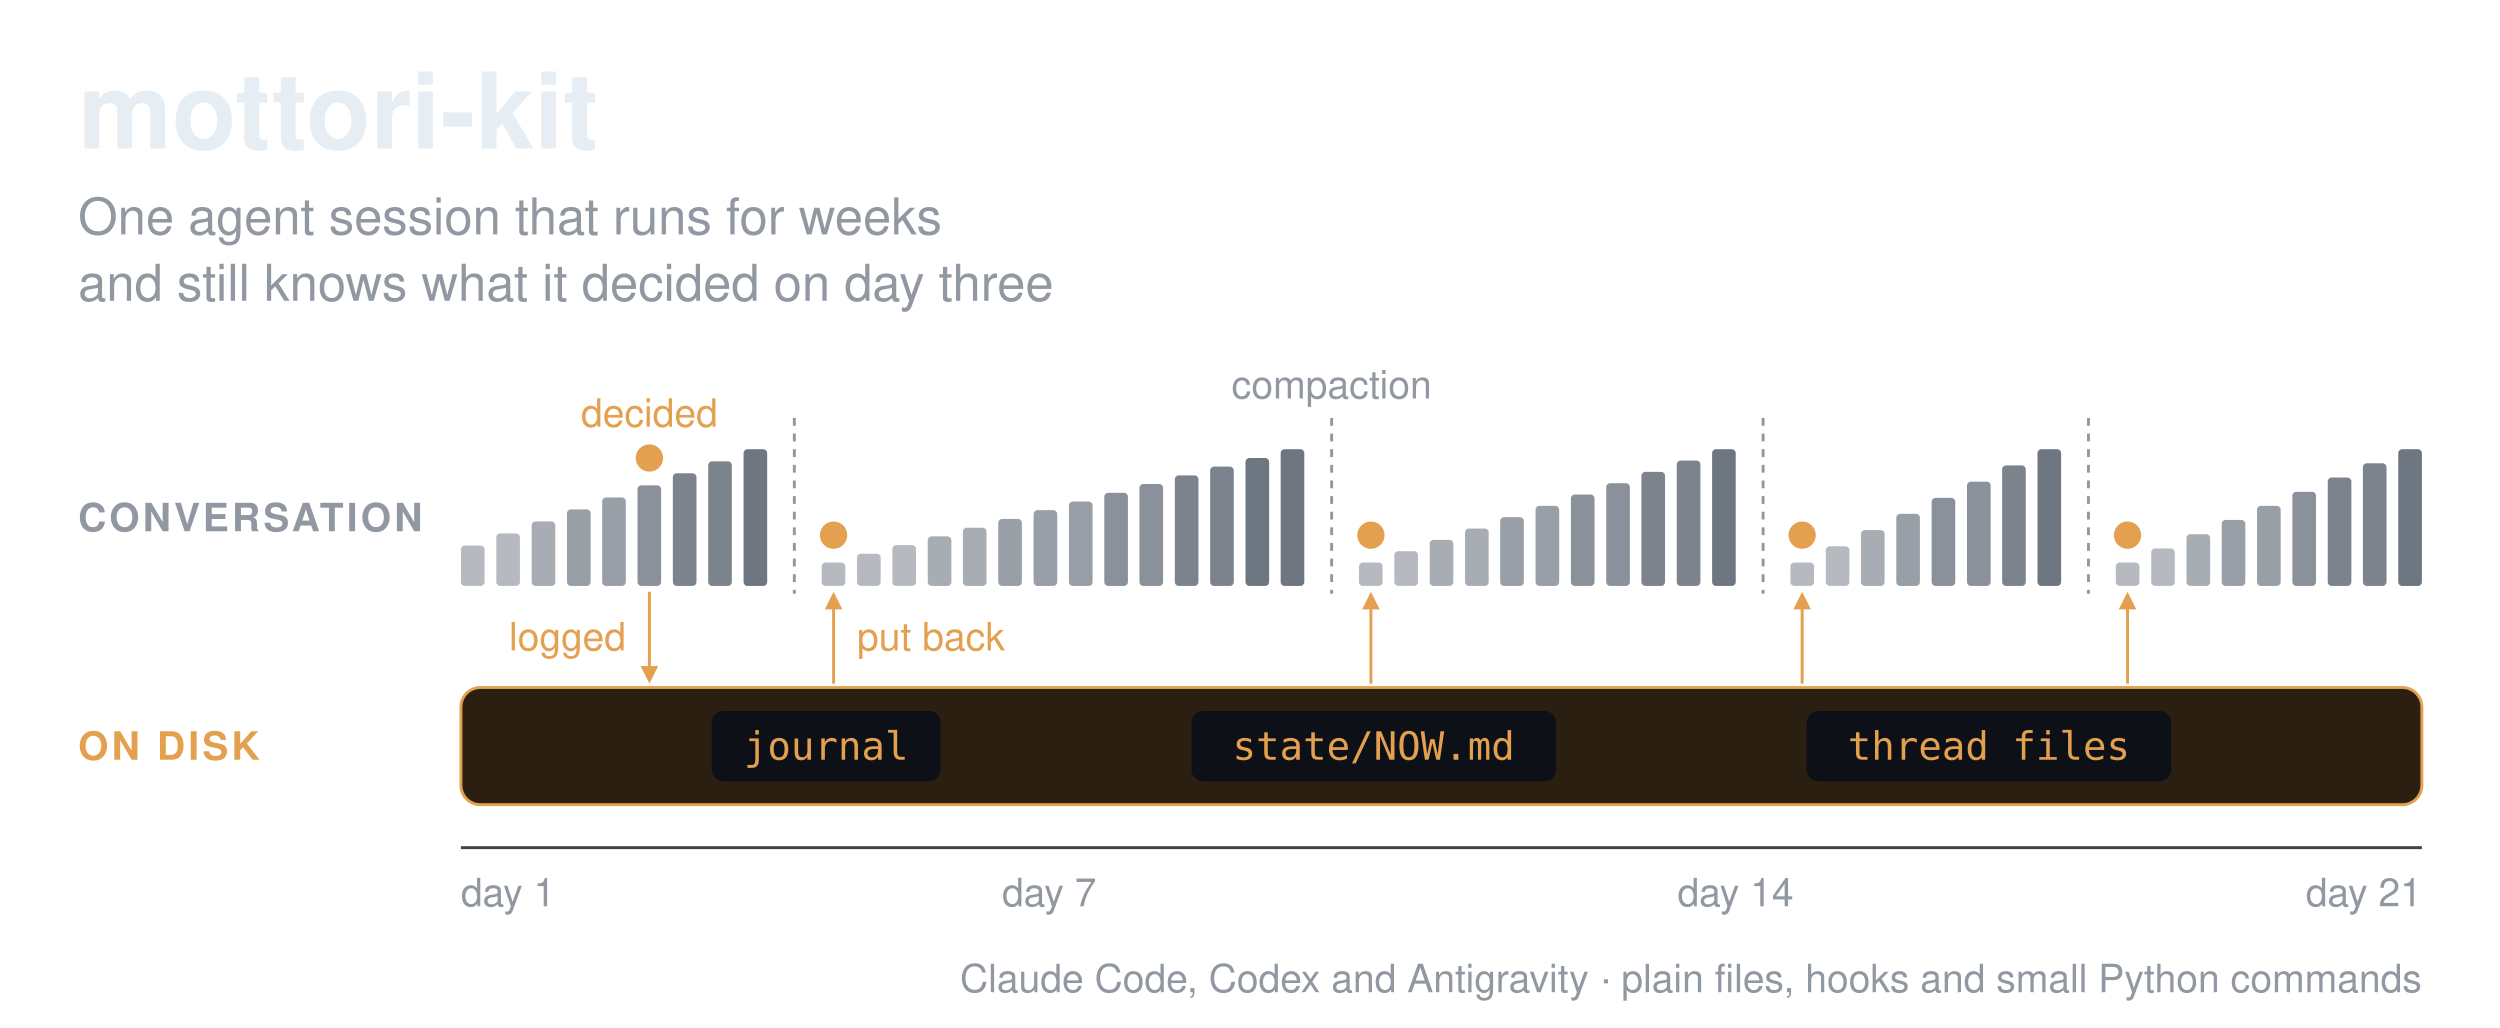
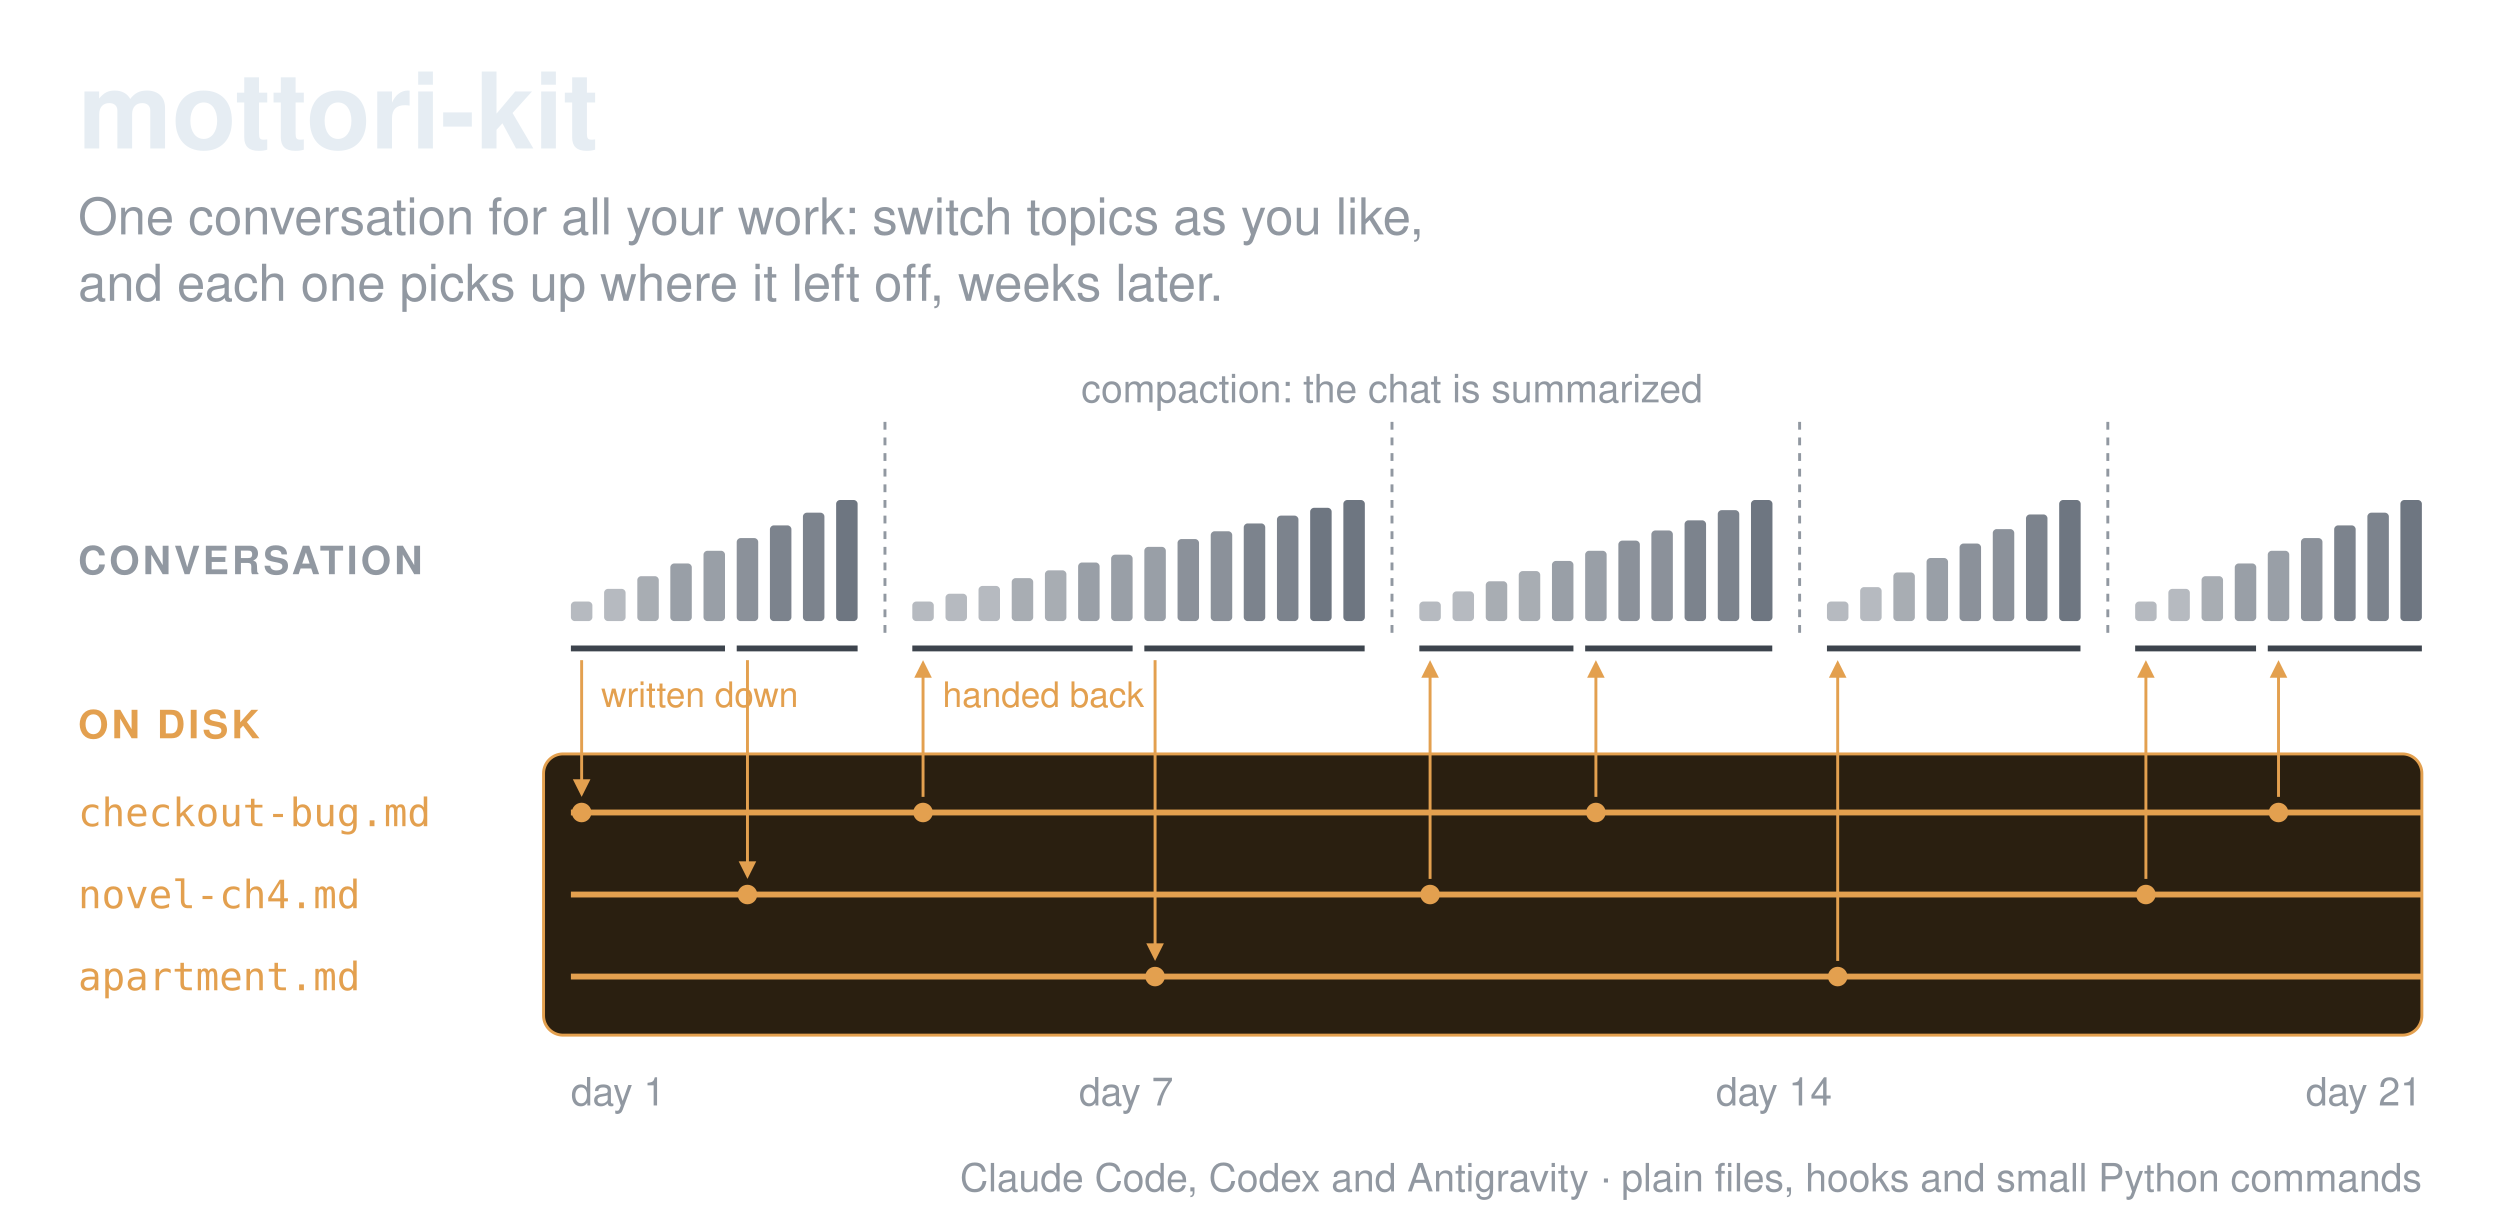
- <svg xmlns="http://www.w3.org/2000/svg" viewBox="0 0 1280 526" width="1280" height="526" role="img" aria-labelledby="t d">
+ <svg xmlns="http://www.w3.org/2000/svg" viewBox="0 0 1280 628" width="1280" height="628" role="img" aria-labelledby="t d">
  <text x="40" y="76" font-size="54" font-family="ui-sans-serif, -apple-system, 'Segoe UI', Helvetica, Arial, sans-serif" fill="#e6edf3" font-weight="700">mottori-kit</text>
-   <text x="40" y="120" font-size="26" font-family="ui-sans-serif, -apple-system, 'Segoe UI', Helvetica, Arial, sans-serif" fill="#9198a1">One agent session that runs for weeks</text>
-   <text x="40" y="154" font-size="26" font-family="ui-sans-serif, -apple-system, 'Segoe UI', Helvetica, Arial, sans-serif" fill="#9198a1">and still knows what it decided on day three</text>
-   <line x1="406.7" y1="214" x2="406.7" y2="304" stroke="#9198a1" stroke-width="1.5" stroke-dasharray="4 4" />
-   <line x1="681.8" y1="214" x2="681.8" y2="304" stroke="#9198a1" stroke-width="1.5" stroke-dasharray="4 4" />
-   <line x1="902.7" y1="214" x2="902.7" y2="304" stroke="#9198a1" stroke-width="1.5" stroke-dasharray="4 4" />
-   <line x1="1069.3" y1="214" x2="1069.3" y2="304" stroke="#9198a1" stroke-width="1.5" stroke-dasharray="4 4" />
-   <text x="681.8" y="204" font-size="20" font-family="ui-sans-serif, -apple-system, 'Segoe UI', Helvetica, Arial, sans-serif" fill="#9198a1" text-anchor="middle">compaction</text>
-   <rect x="236" y="279.3" width="12.1" height="20.7" rx="2" fill="#6e7681" opacity="0.5" />
-   <rect x="254.1" y="273.1" width="12.1" height="26.9" rx="2" fill="#6e7681" opacity="0.5" />
-   <rect x="272.2" y="267" width="12.1" height="33" rx="2" fill="#6e7681" opacity="0.6" />
-   <rect x="290.3" y="260.8" width="12.1" height="39.2" rx="2" fill="#6e7681" opacity="0.7" />
-   <rect x="308.3" y="254.7" width="12.1" height="45.3" rx="2" fill="#6e7681" opacity="0.7" />
-   <rect x="326.4" y="248.5" width="12.1" height="51.5" rx="2" fill="#6e7681" opacity="0.8" />
-   <rect x="344.5" y="242.3" width="12.1" height="57.7" rx="2" fill="#6e7681" opacity="0.9" />
-   <rect x="362.6" y="236.2" width="12.1" height="63.8" rx="2" fill="#6e7681" opacity="0.9" />
-   <rect x="380.7" y="230" width="12.1" height="70" rx="2" fill="#6e7681" opacity="1" />
-   <rect x="420.7" y="288" width="12.1" height="12" rx="2" fill="#6e7681" opacity="0.5" />
-   <rect x="438.8" y="283.5" width="12.1" height="16.5" rx="2" fill="#6e7681" opacity="0.5" />
-   <rect x="456.9" y="279.1" width="12.1" height="20.9" rx="2" fill="#6e7681" opacity="0.5" />
-   <rect x="475" y="274.6" width="12.1" height="25.4" rx="2" fill="#6e7681" opacity="0.6" />
-   <rect x="493" y="270.2" width="12.1" height="29.8" rx="2" fill="#6e7681" opacity="0.6" />
-   <rect x="511.1" y="265.7" width="12.1" height="34.3" rx="2" fill="#6e7681" opacity="0.7" />
-   <rect x="529.2" y="261.2" width="12.1" height="38.8" rx="2" fill="#6e7681" opacity="0.7" />
-   <rect x="547.3" y="256.8" width="12.1" height="43.2" rx="2" fill="#6e7681" opacity="0.7" />
-   <rect x="565.4" y="252.3" width="12.1" height="47.7" rx="2" fill="#6e7681" opacity="0.8" />
-   <rect x="583.4" y="247.8" width="12.1" height="52.2" rx="2" fill="#6e7681" opacity="0.8" />
-   <rect x="601.5" y="243.4" width="12.1" height="56.6" rx="2" fill="#6e7681" opacity="0.9" />
-   <rect x="619.6" y="238.9" width="12.1" height="61.1" rx="2" fill="#6e7681" opacity="0.9" />
-   <rect x="637.7" y="234.5" width="12.1" height="65.5" rx="2" fill="#6e7681" opacity="1" />
-   <rect x="655.7" y="230" width="12.1" height="70" rx="2" fill="#6e7681" opacity="1" />
-   <rect x="695.8" y="288" width="12.1" height="12" rx="2" fill="#6e7681" opacity="0.5" />
-   <rect x="713.9" y="282.2" width="12.1" height="17.8" rx="2" fill="#6e7681" opacity="0.5" />
-   <rect x="732" y="276.4" width="12.1" height="23.6" rx="2" fill="#6e7681" opacity="0.6" />
-   <rect x="750.1" y="270.6" width="12.1" height="29.4" rx="2" fill="#6e7681" opacity="0.6" />
-   <rect x="768.1" y="264.8" width="12.1" height="35.2" rx="2" fill="#6e7681" opacity="0.7" />
-   <rect x="786.2" y="259" width="12.1" height="41" rx="2" fill="#6e7681" opacity="0.7" />
-   <rect x="804.3" y="253.2" width="12.1" height="46.8" rx="2" fill="#6e7681" opacity="0.8" />
-   <rect x="822.4" y="247.4" width="12.1" height="52.6" rx="2" fill="#6e7681" opacity="0.8" />
-   <rect x="840.4" y="241.6" width="12.1" height="58.4" rx="2" fill="#6e7681" opacity="0.9" />
-   <rect x="858.5" y="235.8" width="12.1" height="64.2" rx="2" fill="#6e7681" opacity="0.9" />
-   <rect x="876.6" y="230" width="12.1" height="70" rx="2" fill="#6e7681" opacity="1" />
-   <rect x="916.7" y="288" width="12.1" height="12" rx="2" fill="#6e7681" opacity="0.5" />
-   <rect x="934.8" y="279.7" width="12.1" height="20.3" rx="2" fill="#6e7681" opacity="0.5" />
-   <rect x="952.8" y="271.4" width="12.1" height="28.6" rx="2" fill="#6e7681" opacity="0.6" />
-   <rect x="970.9" y="263.1" width="12.1" height="36.9" rx="2" fill="#6e7681" opacity="0.7" />
-   <rect x="989" y="254.9" width="12.1" height="45.1" rx="2" fill="#6e7681" opacity="0.8" />
-   <rect x="1007.1" y="246.6" width="12.1" height="53.4" rx="2" fill="#6e7681" opacity="0.8" />
-   <rect x="1025.1" y="238.3" width="12.1" height="61.7" rx="2" fill="#6e7681" opacity="0.9" />
-   <rect x="1043.2" y="230" width="12.1" height="70" rx="2" fill="#6e7681" opacity="1" />
-   <rect x="1083.3" y="288" width="12.1" height="12" rx="2" fill="#6e7681" opacity="0.5" />
-   <rect x="1101.4" y="280.8" width="12.1" height="19.2" rx="2" fill="#6e7681" opacity="0.5" />
-   <rect x="1119.5" y="273.5" width="12.1" height="26.5" rx="2" fill="#6e7681" opacity="0.6" />
-   <rect x="1137.5" y="266.2" width="12.1" height="33.8" rx="2" fill="#6e7681" opacity="0.7" />
-   <rect x="1155.6" y="259" width="12.1" height="41" rx="2" fill="#6e7681" opacity="0.7" />
-   <rect x="1173.7" y="251.8" width="12.1" height="48.2" rx="2" fill="#6e7681" opacity="0.8" />
-   <rect x="1191.8" y="244.5" width="12.1" height="55.5" rx="2" fill="#6e7681" opacity="0.9" />
-   <rect x="1209.8" y="237.2" width="12.1" height="62.8" rx="2" fill="#6e7681" opacity="0.9" />
-   <rect x="1227.9" y="230" width="12.1" height="70" rx="2" fill="#6e7681" opacity="1" />
-   <rect x="236" y="352" width="1004" height="60" rx="10" fill="#2a1f10" stroke="#e3a04f" stroke-width="1.5" />
-   <rect x="364.4" y="364" width="117.2" height="36" rx="6" fill="#0d1117" />
-   <text x="423" y="389" font-size="20" font-family="ui-monospace, SFMono-Regular, Menlo, Consolas, monospace" fill="#e3a04f" text-anchor="middle">journal</text>
-   <rect x="610" y="364" width="186.7" height="36" rx="6" fill="#0d1117" />
-   <text x="703.3" y="389" font-size="20" font-family="ui-monospace, SFMono-Regular, Menlo, Consolas, monospace" fill="#e3a04f" text-anchor="middle">state/NOW.md</text>
-   <rect x="925" y="364" width="186.7" height="36" rx="6" fill="#0d1117" />
-   <text x="1018.3" y="389" font-size="20" font-family="ui-monospace, SFMono-Regular, Menlo, Consolas, monospace" fill="#e3a04f" text-anchor="middle">thread files</text>
-   <line x1="426.8" y1="350" x2="426.8" y2="310.2" stroke="#e3a04f" stroke-width="1.5" />
-   <path d="M426.8 303L431.3 312L422.3 312Z" fill="#e3a04f" />
-   <line x1="701.9" y1="350" x2="701.9" y2="310.2" stroke="#e3a04f" stroke-width="1.5" />
-   <path d="M701.9 303L706.4 312L697.4 312Z" fill="#e3a04f" />
-   <line x1="922.7" y1="350" x2="922.7" y2="310.2" stroke="#e3a04f" stroke-width="1.5" />
-   <path d="M922.7 303L927.2 312L918.2 312Z" fill="#e3a04f" />
-   <line x1="1089.3" y1="350" x2="1089.3" y2="310.2" stroke="#e3a04f" stroke-width="1.5" />
-   <path d="M1089.3 303L1093.8 312L1084.8 312Z" fill="#e3a04f" />
-   <text x="438.8" y="333" font-size="20" font-family="ui-sans-serif, -apple-system, 'Segoe UI', Helvetica, Arial, sans-serif" fill="#e3a04f">put back</text>
-   <circle cx="332.5" cy="234.5" r="7" fill="#e3a04f" />
-   <text x="332.5" y="218.5" font-size="20" font-family="ui-sans-serif, -apple-system, 'Segoe UI', Helvetica, Arial, sans-serif" fill="#e3a04f" text-anchor="middle">decided</text>
-   <circle cx="426.8" cy="274" r="7" fill="#e3a04f" />
-   <circle cx="701.9" cy="274" r="7" fill="#e3a04f" />
-   <circle cx="922.7" cy="274" r="7" fill="#e3a04f" />
-   <circle cx="1089.3" cy="274" r="7" fill="#e3a04f" />
-   <line x1="332.5" y1="303" x2="332.5" y2="342.8" stroke="#e3a04f" stroke-width="1.5" />
-   <path d="M332.5 350L328 341L337 341Z" fill="#e3a04f" />
-   <text x="320.5" y="333" font-size="20" font-family="ui-sans-serif, -apple-system, 'Segoe UI', Helvetica, Arial, sans-serif" fill="#e3a04f" text-anchor="end">logged</text>
-   <text x="40" y="272" font-size="20" font-family="ui-sans-serif, -apple-system, 'Segoe UI', Helvetica, Arial, sans-serif" fill="#9198a1" font-weight="600" letter-spacing="1.6">CONVERSATION</text>
-   <text x="40" y="389" font-size="20" font-family="ui-sans-serif, -apple-system, 'Segoe UI', Helvetica, Arial, sans-serif" fill="#e3a04f" font-weight="600" letter-spacing="1.6">ON DISK</text>
-   <line x1="236" y1="434" x2="1240" y2="434" stroke="#3d444d" stroke-width="1.5" />
-   <text x="236" y="464" font-size="20" font-family="ui-sans-serif, -apple-system, 'Segoe UI', Helvetica, Arial, sans-serif" fill="#9198a1">day 1</text>
-   <text x="537.2" y="464" font-size="20" font-family="ui-sans-serif, -apple-system, 'Segoe UI', Helvetica, Arial, sans-serif" fill="#9198a1" text-anchor="middle">day 7</text>
-   <text x="888.6" y="464" font-size="20" font-family="ui-sans-serif, -apple-system, 'Segoe UI', Helvetica, Arial, sans-serif" fill="#9198a1" text-anchor="middle">day 14</text>
-   <text x="1240" y="464" font-size="20" font-family="ui-sans-serif, -apple-system, 'Segoe UI', Helvetica, Arial, sans-serif" fill="#9198a1" text-anchor="end">day 21</text>
-   <text x="1240" y="508" font-size="20" font-family="ui-sans-serif, -apple-system, 'Segoe UI', Helvetica, Arial, sans-serif" fill="#9198a1" text-anchor="end">Claude Code, Codex and Antigravity · plain files, hooks and small Python commands</text>
+   <text x="40" y="120" font-size="26" font-family="ui-sans-serif, -apple-system, 'Segoe UI', Helvetica, Arial, sans-serif" fill="#9198a1">One conversation for all your work: switch topics as you like,</text>
+   <text x="40" y="154" font-size="26" font-family="ui-sans-serif, -apple-system, 'Segoe UI', Helvetica, Arial, sans-serif" fill="#9198a1">and each one picks up where it left off, weeks later.</text>
+   <rect x="292.3" y="308" width="11" height="10" rx="2" fill="#6e7681" opacity="0.5" />
+   <rect x="309.3" y="301.5" width="11" height="16.5" rx="2" fill="#6e7681" opacity="0.5" />
+   <rect x="326.3" y="295" width="11" height="23" rx="2" fill="#6e7681" opacity="0.6" />
+   <rect x="343.2" y="288.5" width="11" height="29.5" rx="2" fill="#6e7681" opacity="0.7" />
+   <rect x="360.2" y="282" width="11" height="36" rx="2" fill="#6e7681" opacity="0.7" />
+   <rect x="377.2" y="275.5" width="11" height="42.5" rx="2" fill="#6e7681" opacity="0.8" />
+   <rect x="394.2" y="269" width="11" height="49" rx="2" fill="#6e7681" opacity="0.9" />
+   <rect x="411.1" y="262.5" width="11" height="55.5" rx="2" fill="#6e7681" opacity="0.9" />
+   <rect x="428.1" y="256" width="11" height="62" rx="2" fill="#6e7681" opacity="1" />
+   <rect x="467.1" y="308" width="11" height="10" rx="2" fill="#6e7681" opacity="0.5" />
+   <rect x="484.1" y="304" width="11" height="14" rx="2" fill="#6e7681" opacity="0.5" />
+   <rect x="501" y="300" width="11" height="18" rx="2" fill="#6e7681" opacity="0.5" />
+   <rect x="518" y="296" width="11" height="22" rx="2" fill="#6e7681" opacity="0.6" />
+   <rect x="535" y="292" width="11" height="26" rx="2" fill="#6e7681" opacity="0.6" />
+   <rect x="552" y="288" width="11" height="30" rx="2" fill="#6e7681" opacity="0.7" />
+   <rect x="568.9" y="284" width="11" height="34" rx="2" fill="#6e7681" opacity="0.7" />
+   <rect x="585.9" y="280" width="11" height="38" rx="2" fill="#6e7681" opacity="0.7" />
+   <rect x="602.9" y="276" width="11" height="42" rx="2" fill="#6e7681" opacity="0.8" />
+   <rect x="619.9" y="272" width="11" height="46" rx="2" fill="#6e7681" opacity="0.8" />
+   <rect x="636.8" y="268" width="11" height="50" rx="2" fill="#6e7681" opacity="0.9" />
+   <rect x="653.8" y="264" width="11" height="54" rx="2" fill="#6e7681" opacity="0.9" />
+   <rect x="670.8" y="260" width="11" height="58" rx="2" fill="#6e7681" opacity="1" />
+   <rect x="687.8" y="256" width="11" height="62" rx="2" fill="#6e7681" opacity="1" />
+   <rect x="726.7" y="308" width="11" height="10" rx="2" fill="#6e7681" opacity="0.5" />
+   <rect x="743.7" y="302.8" width="11" height="15.2" rx="2" fill="#6e7681" opacity="0.5" />
+   <rect x="760.7" y="297.6" width="11" height="20.4" rx="2" fill="#6e7681" opacity="0.6" />
+   <rect x="777.6" y="292.4" width="11" height="25.6" rx="2" fill="#6e7681" opacity="0.6" />
+   <rect x="794.6" y="287.2" width="11" height="30.8" rx="2" fill="#6e7681" opacity="0.7" />
+   <rect x="811.6" y="282" width="11" height="36" rx="2" fill="#6e7681" opacity="0.7" />
+   <rect x="828.6" y="276.8" width="11" height="41.2" rx="2" fill="#6e7681" opacity="0.8" />
+   <rect x="845.5" y="271.6" width="11" height="46.4" rx="2" fill="#6e7681" opacity="0.8" />
+   <rect x="862.5" y="266.4" width="11" height="51.6" rx="2" fill="#6e7681" opacity="0.9" />
+   <rect x="879.5" y="261.2" width="11" height="56.8" rx="2" fill="#6e7681" opacity="0.9" />
+   <rect x="896.5" y="256" width="11" height="62" rx="2" fill="#6e7681" opacity="1" />
+   <rect x="935.4" y="308" width="11" height="10" rx="2" fill="#6e7681" opacity="0.5" />
+   <rect x="952.4" y="300.6" width="11" height="17.4" rx="2" fill="#6e7681" opacity="0.5" />
+   <rect x="969.4" y="293.1" width="11" height="24.9" rx="2" fill="#6e7681" opacity="0.6" />
+   <rect x="986.4" y="285.7" width="11" height="32.3" rx="2" fill="#6e7681" opacity="0.7" />
+   <rect x="1003.3" y="278.3" width="11" height="39.7" rx="2" fill="#6e7681" opacity="0.8" />
+   <rect x="1020.3" y="270.9" width="11" height="47.1" rx="2" fill="#6e7681" opacity="0.8" />
+   <rect x="1037.3" y="263.4" width="11" height="54.6" rx="2" fill="#6e7681" opacity="0.9" />
+   <rect x="1054.3" y="256" width="11" height="62" rx="2" fill="#6e7681" opacity="1" />
+   <rect x="1093.2" y="308" width="11" height="10" rx="2" fill="#6e7681" opacity="0.5" />
+   <rect x="1110.2" y="301.5" width="11" height="16.5" rx="2" fill="#6e7681" opacity="0.5" />
+   <rect x="1127.2" y="295" width="11" height="23" rx="2" fill="#6e7681" opacity="0.6" />
+   <rect x="1144.2" y="288.5" width="11" height="29.5" rx="2" fill="#6e7681" opacity="0.7" />
+   <rect x="1161.1" y="282" width="11" height="36" rx="2" fill="#6e7681" opacity="0.7" />
+   <rect x="1178.1" y="275.5" width="11" height="42.5" rx="2" fill="#6e7681" opacity="0.8" />
+   <rect x="1195.1" y="269" width="11" height="49" rx="2" fill="#6e7681" opacity="0.9" />
+   <rect x="1212.1" y="262.5" width="11" height="55.5" rx="2" fill="#6e7681" opacity="0.9" />
+   <rect x="1229" y="256" width="11" height="62" rx="2" fill="#6e7681" opacity="1" />
+   <rect x="278.3" y="386" width="961.7" height="144" rx="10" fill="#2a1f10" stroke="#e3a04f" stroke-width="1.5" />
+   <line x1="453.1" y1="216" x2="453.1" y2="324" stroke="#9198a1" stroke-width="1.5" stroke-dasharray="4 4" />
+   <line x1="712.7" y1="216" x2="712.7" y2="324" stroke="#9198a1" stroke-width="1.5" stroke-dasharray="4 4" />
+   <line x1="921.4" y1="216" x2="921.4" y2="324" stroke="#9198a1" stroke-width="1.5" stroke-dasharray="4 4" />
+   <line x1="1079.2" y1="216" x2="1079.2" y2="324" stroke="#9198a1" stroke-width="1.5" stroke-dasharray="4 4" />
+   <text x="712.7" y="206" font-size="20" font-family="ui-sans-serif, -apple-system, 'Segoe UI', Helvetica, Arial, sans-serif" fill="#9198a1" text-anchor="middle">compaction: the chat is summarized</text>
+   <line x1="292.3" y1="332" x2="371.2" y2="332" stroke="#3d444d" stroke-width="3" />
+   <line x1="297.8" y1="338" x2="297.8" y2="400.8" stroke="#e3a04f" stroke-width="1.5" />
+   <path d="M297.8 408L293.3 399L302.3 399Z" fill="#e3a04f" />
+   <text x="307.8" y="362" font-size="18" font-family="ui-sans-serif, -apple-system, 'Segoe UI', Helvetica, Arial, sans-serif" fill="#e3a04f">written down</text>
+   <circle cx="297.8" cy="416" r="5" fill="#e3a04f" />
+   <line x1="377.2" y1="332" x2="439.1" y2="332" stroke="#3d444d" stroke-width="3" />
+   <line x1="382.7" y1="338" x2="382.7" y2="442.8" stroke="#e3a04f" stroke-width="1.5" />
+   <path d="M382.7 450L378.2 441L387.2 441Z" fill="#e3a04f" />
+   <circle cx="382.7" cy="458" r="5" fill="#e3a04f" />
+   <line x1="467.1" y1="332" x2="579.9" y2="332" stroke="#3d444d" stroke-width="3" />
+   <line x1="472.6" y1="408" x2="472.6" y2="345.2" stroke="#e3a04f" stroke-width="1.5" />
+   <path d="M472.6 338L477.1 347L468.1 347Z" fill="#e3a04f" />
+   <text x="482.6" y="362" font-size="18" font-family="ui-sans-serif, -apple-system, 'Segoe UI', Helvetica, Arial, sans-serif" fill="#e3a04f">handed back</text>
+   <circle cx="472.6" cy="416" r="5" fill="#e3a04f" />
+   <line x1="585.9" y1="332" x2="698.7" y2="332" stroke="#3d444d" stroke-width="3" />
+   <line x1="591.4" y1="338" x2="591.4" y2="484.8" stroke="#e3a04f" stroke-width="1.5" />
+   <path d="M591.4 492L586.9 483L595.9 483Z" fill="#e3a04f" />
+   <circle cx="591.4" cy="500" r="5" fill="#e3a04f" />
+   <line x1="726.7" y1="332" x2="805.6" y2="332" stroke="#3d444d" stroke-width="3" />
+   <line x1="732.2" y1="450" x2="732.2" y2="345.2" stroke="#e3a04f" stroke-width="1.5" />
+   <path d="M732.2 338L736.7 347L727.7 347Z" fill="#e3a04f" />
+   <circle cx="732.2" cy="458" r="5" fill="#e3a04f" />
+   <line x1="811.6" y1="332" x2="907.4" y2="332" stroke="#3d444d" stroke-width="3" />
+   <line x1="817.1" y1="408" x2="817.1" y2="345.2" stroke="#e3a04f" stroke-width="1.5" />
+   <path d="M817.1 338L821.6 347L812.6 347Z" fill="#e3a04f" />
+   <circle cx="817.1" cy="416" r="5" fill="#e3a04f" />
+   <line x1="935.4" y1="332" x2="1065.2" y2="332" stroke="#3d444d" stroke-width="3" />
+   <line x1="940.9" y1="492" x2="940.9" y2="345.2" stroke="#e3a04f" stroke-width="1.5" />
+   <path d="M940.9 338L945.4 347L936.4 347Z" fill="#e3a04f" />
+   <circle cx="940.9" cy="500" r="5" fill="#e3a04f" />
+   <line x1="1093.2" y1="332" x2="1155.1" y2="332" stroke="#3d444d" stroke-width="3" />
+   <line x1="1098.7" y1="450" x2="1098.7" y2="345.2" stroke="#e3a04f" stroke-width="1.5" />
+   <path d="M1098.7 338L1103.2 347L1094.2 347Z" fill="#e3a04f" />
+   <circle cx="1098.7" cy="458" r="5" fill="#e3a04f" />
+   <line x1="1161.1" y1="332" x2="1240" y2="332" stroke="#3d444d" stroke-width="3" />
+   <line x1="1166.6" y1="408" x2="1166.6" y2="345.2" stroke="#e3a04f" stroke-width="1.5" />
+   <path d="M1166.6 338L1171.1 347L1162.1 347Z" fill="#e3a04f" />
+   <circle cx="1166.6" cy="416" r="5" fill="#e3a04f" />
+   <line x1="292.3" y1="416" x2="1240" y2="416" stroke="#e3a04f" stroke-width="3" />
+   <text x="40" y="423" font-size="20" font-family="ui-monospace, SFMono-Regular, Menlo, Consolas, monospace" fill="#e3a04f">checkout-bug.md</text>
+   <line x1="292.3" y1="458" x2="1240" y2="458" stroke="#e3a04f" stroke-width="3" />
+   <text x="40" y="465" font-size="20" font-family="ui-monospace, SFMono-Regular, Menlo, Consolas, monospace" fill="#e3a04f">novel-ch4.md</text>
+   <line x1="292.3" y1="500" x2="1240" y2="500" stroke="#e3a04f" stroke-width="3" />
+   <text x="40" y="507" font-size="20" font-family="ui-monospace, SFMono-Regular, Menlo, Consolas, monospace" fill="#e3a04f">apartment.md</text>
+   <text x="40" y="294" font-size="20" font-family="ui-sans-serif, -apple-system, 'Segoe UI', Helvetica, Arial, sans-serif" fill="#9198a1" font-weight="600" letter-spacing="1.6">CONVERSATION</text>
+   <text x="40" y="378" font-size="20" font-family="ui-sans-serif, -apple-system, 'Segoe UI', Helvetica, Arial, sans-serif" fill="#e3a04f" font-weight="600" letter-spacing="1.6">ON DISK</text>
+   <text x="292.3" y="566" font-size="20" font-family="ui-sans-serif, -apple-system, 'Segoe UI', Helvetica, Arial, sans-serif" fill="#9198a1">day 1</text>
+   <text x="576.6" y="566" font-size="20" font-family="ui-sans-serif, -apple-system, 'Segoe UI', Helvetica, Arial, sans-serif" fill="#9198a1" text-anchor="middle">day 7</text>
+   <text x="908.3" y="566" font-size="20" font-family="ui-sans-serif, -apple-system, 'Segoe UI', Helvetica, Arial, sans-serif" fill="#9198a1" text-anchor="middle">day 14</text>
+   <text x="1240" y="566" font-size="20" font-family="ui-sans-serif, -apple-system, 'Segoe UI', Helvetica, Arial, sans-serif" fill="#9198a1" text-anchor="end">day 21</text>
+   <text x="1240" y="610" font-size="20" font-family="ui-sans-serif, -apple-system, 'Segoe UI', Helvetica, Arial, sans-serif" fill="#9198a1" text-anchor="end">Claude Code, Codex and Antigravity · plain files, hooks and small Python commands</text>
</svg>
